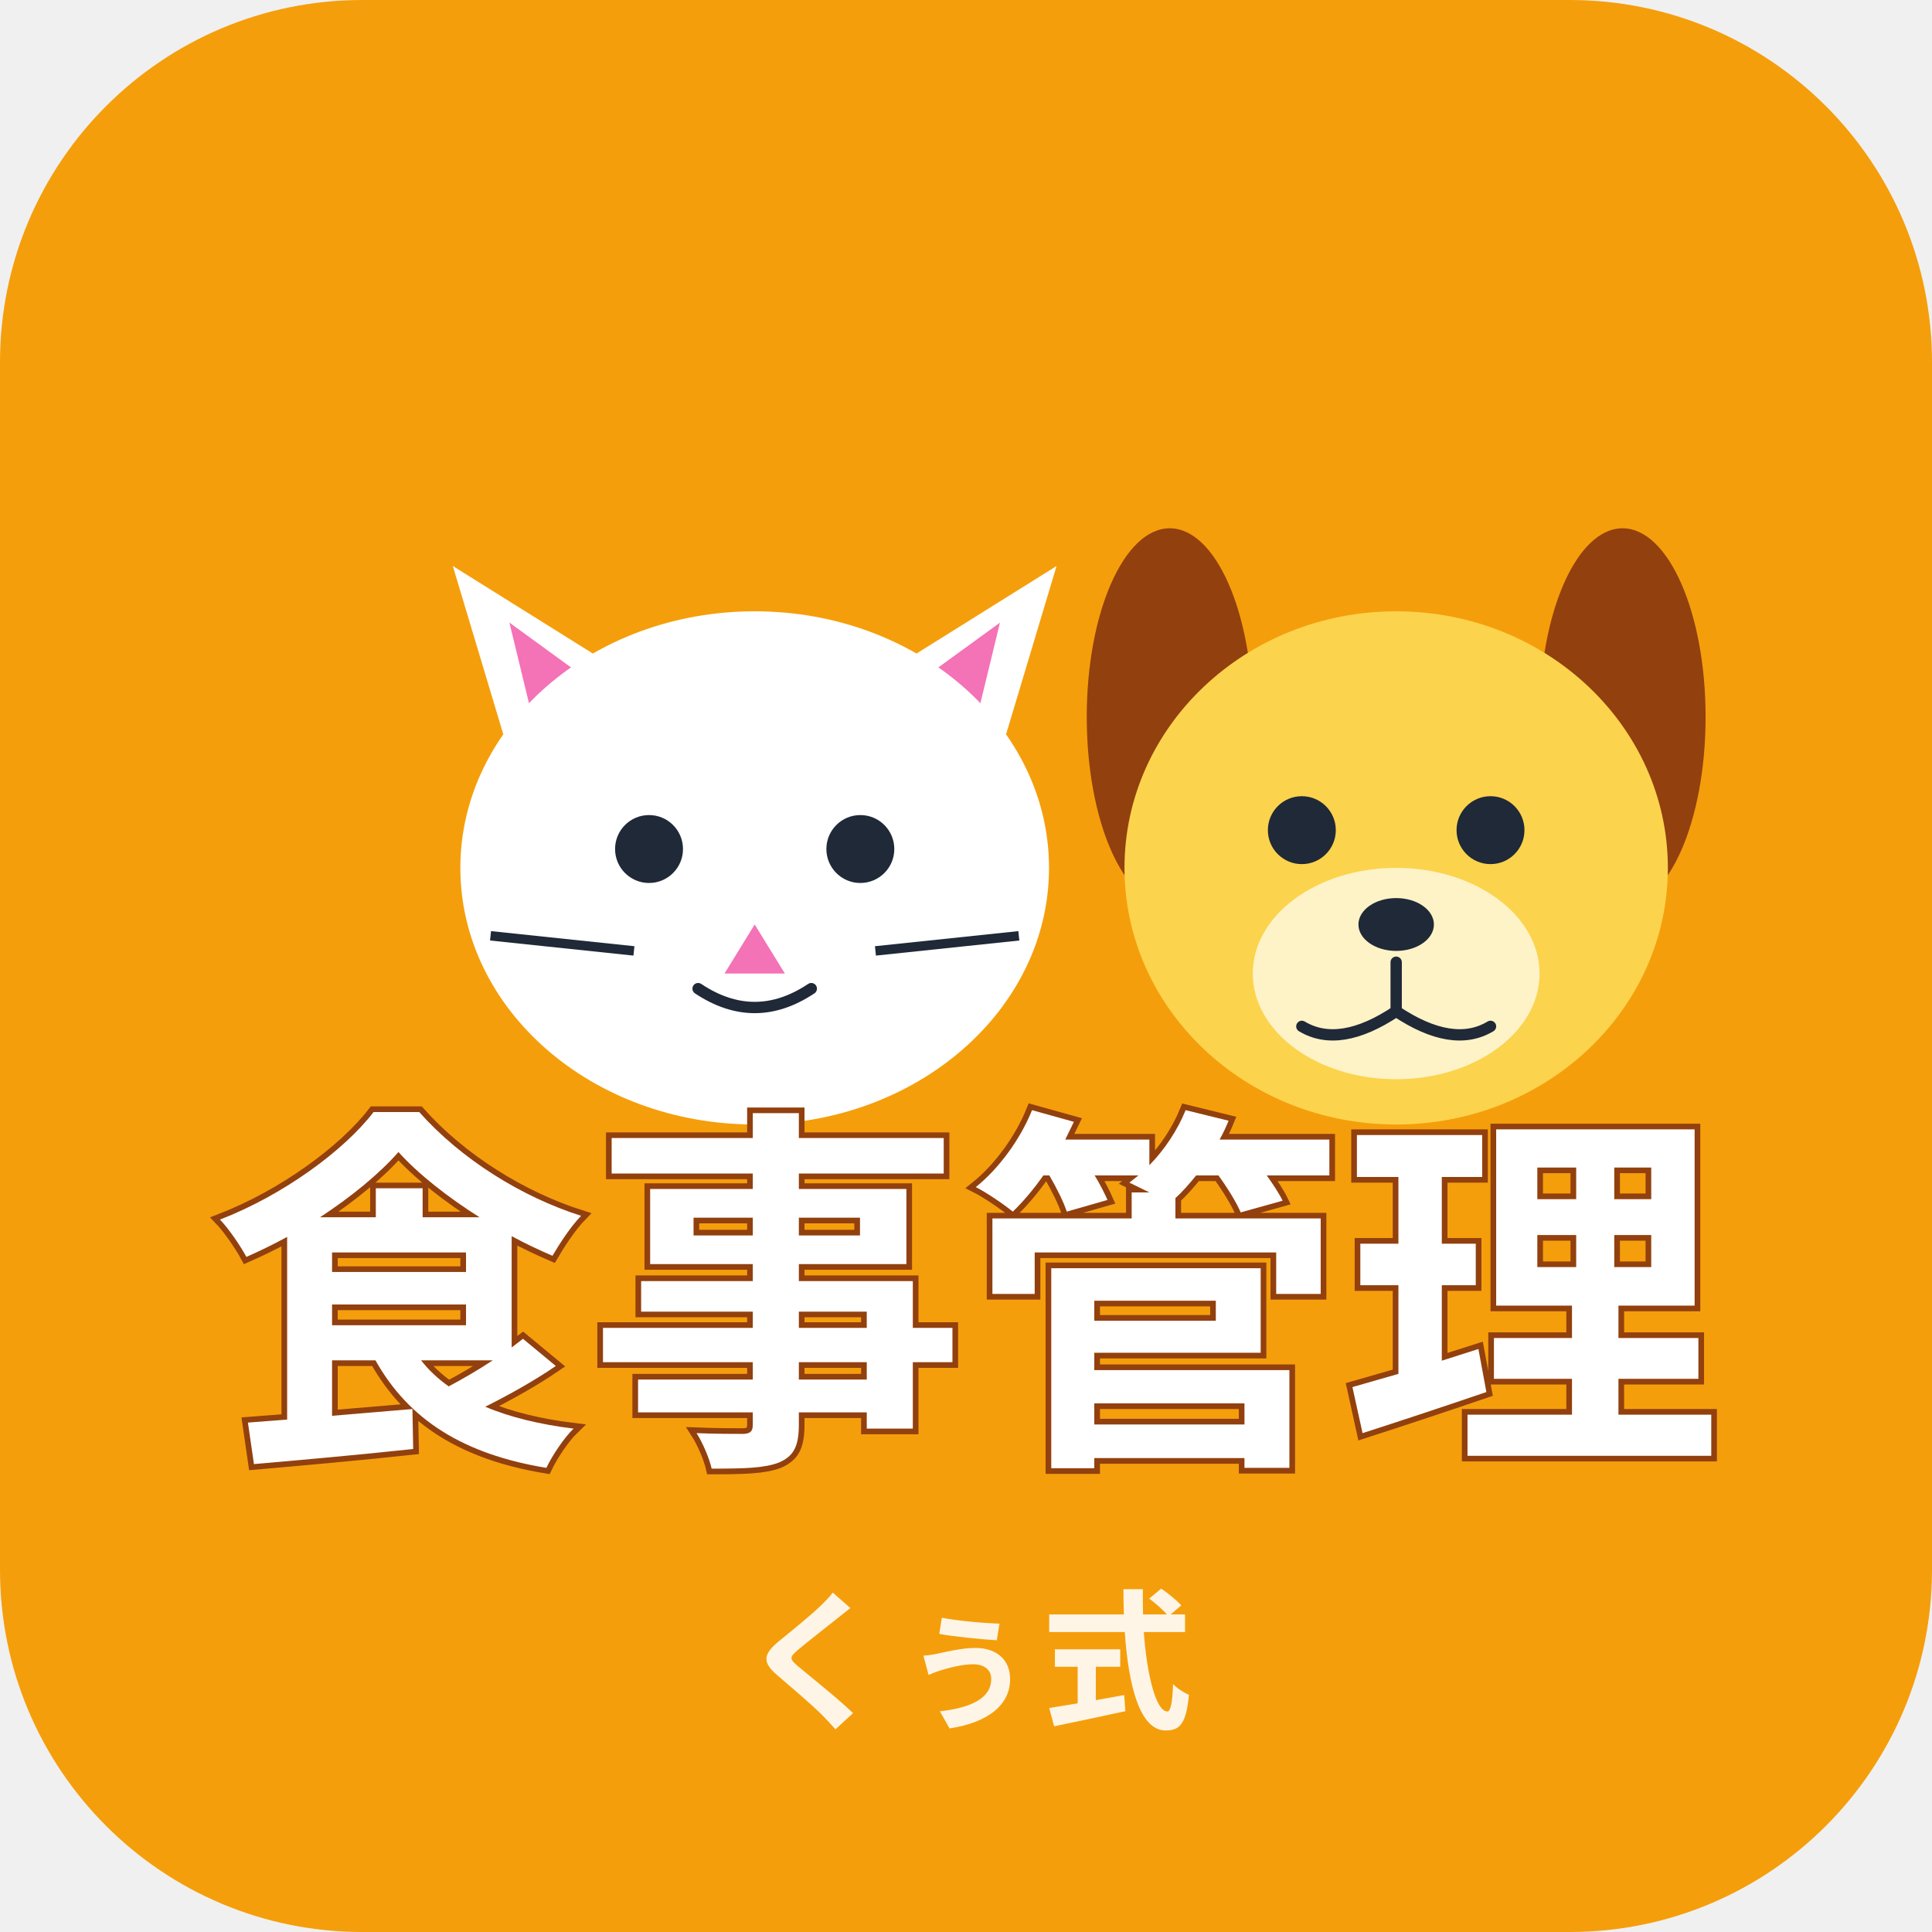
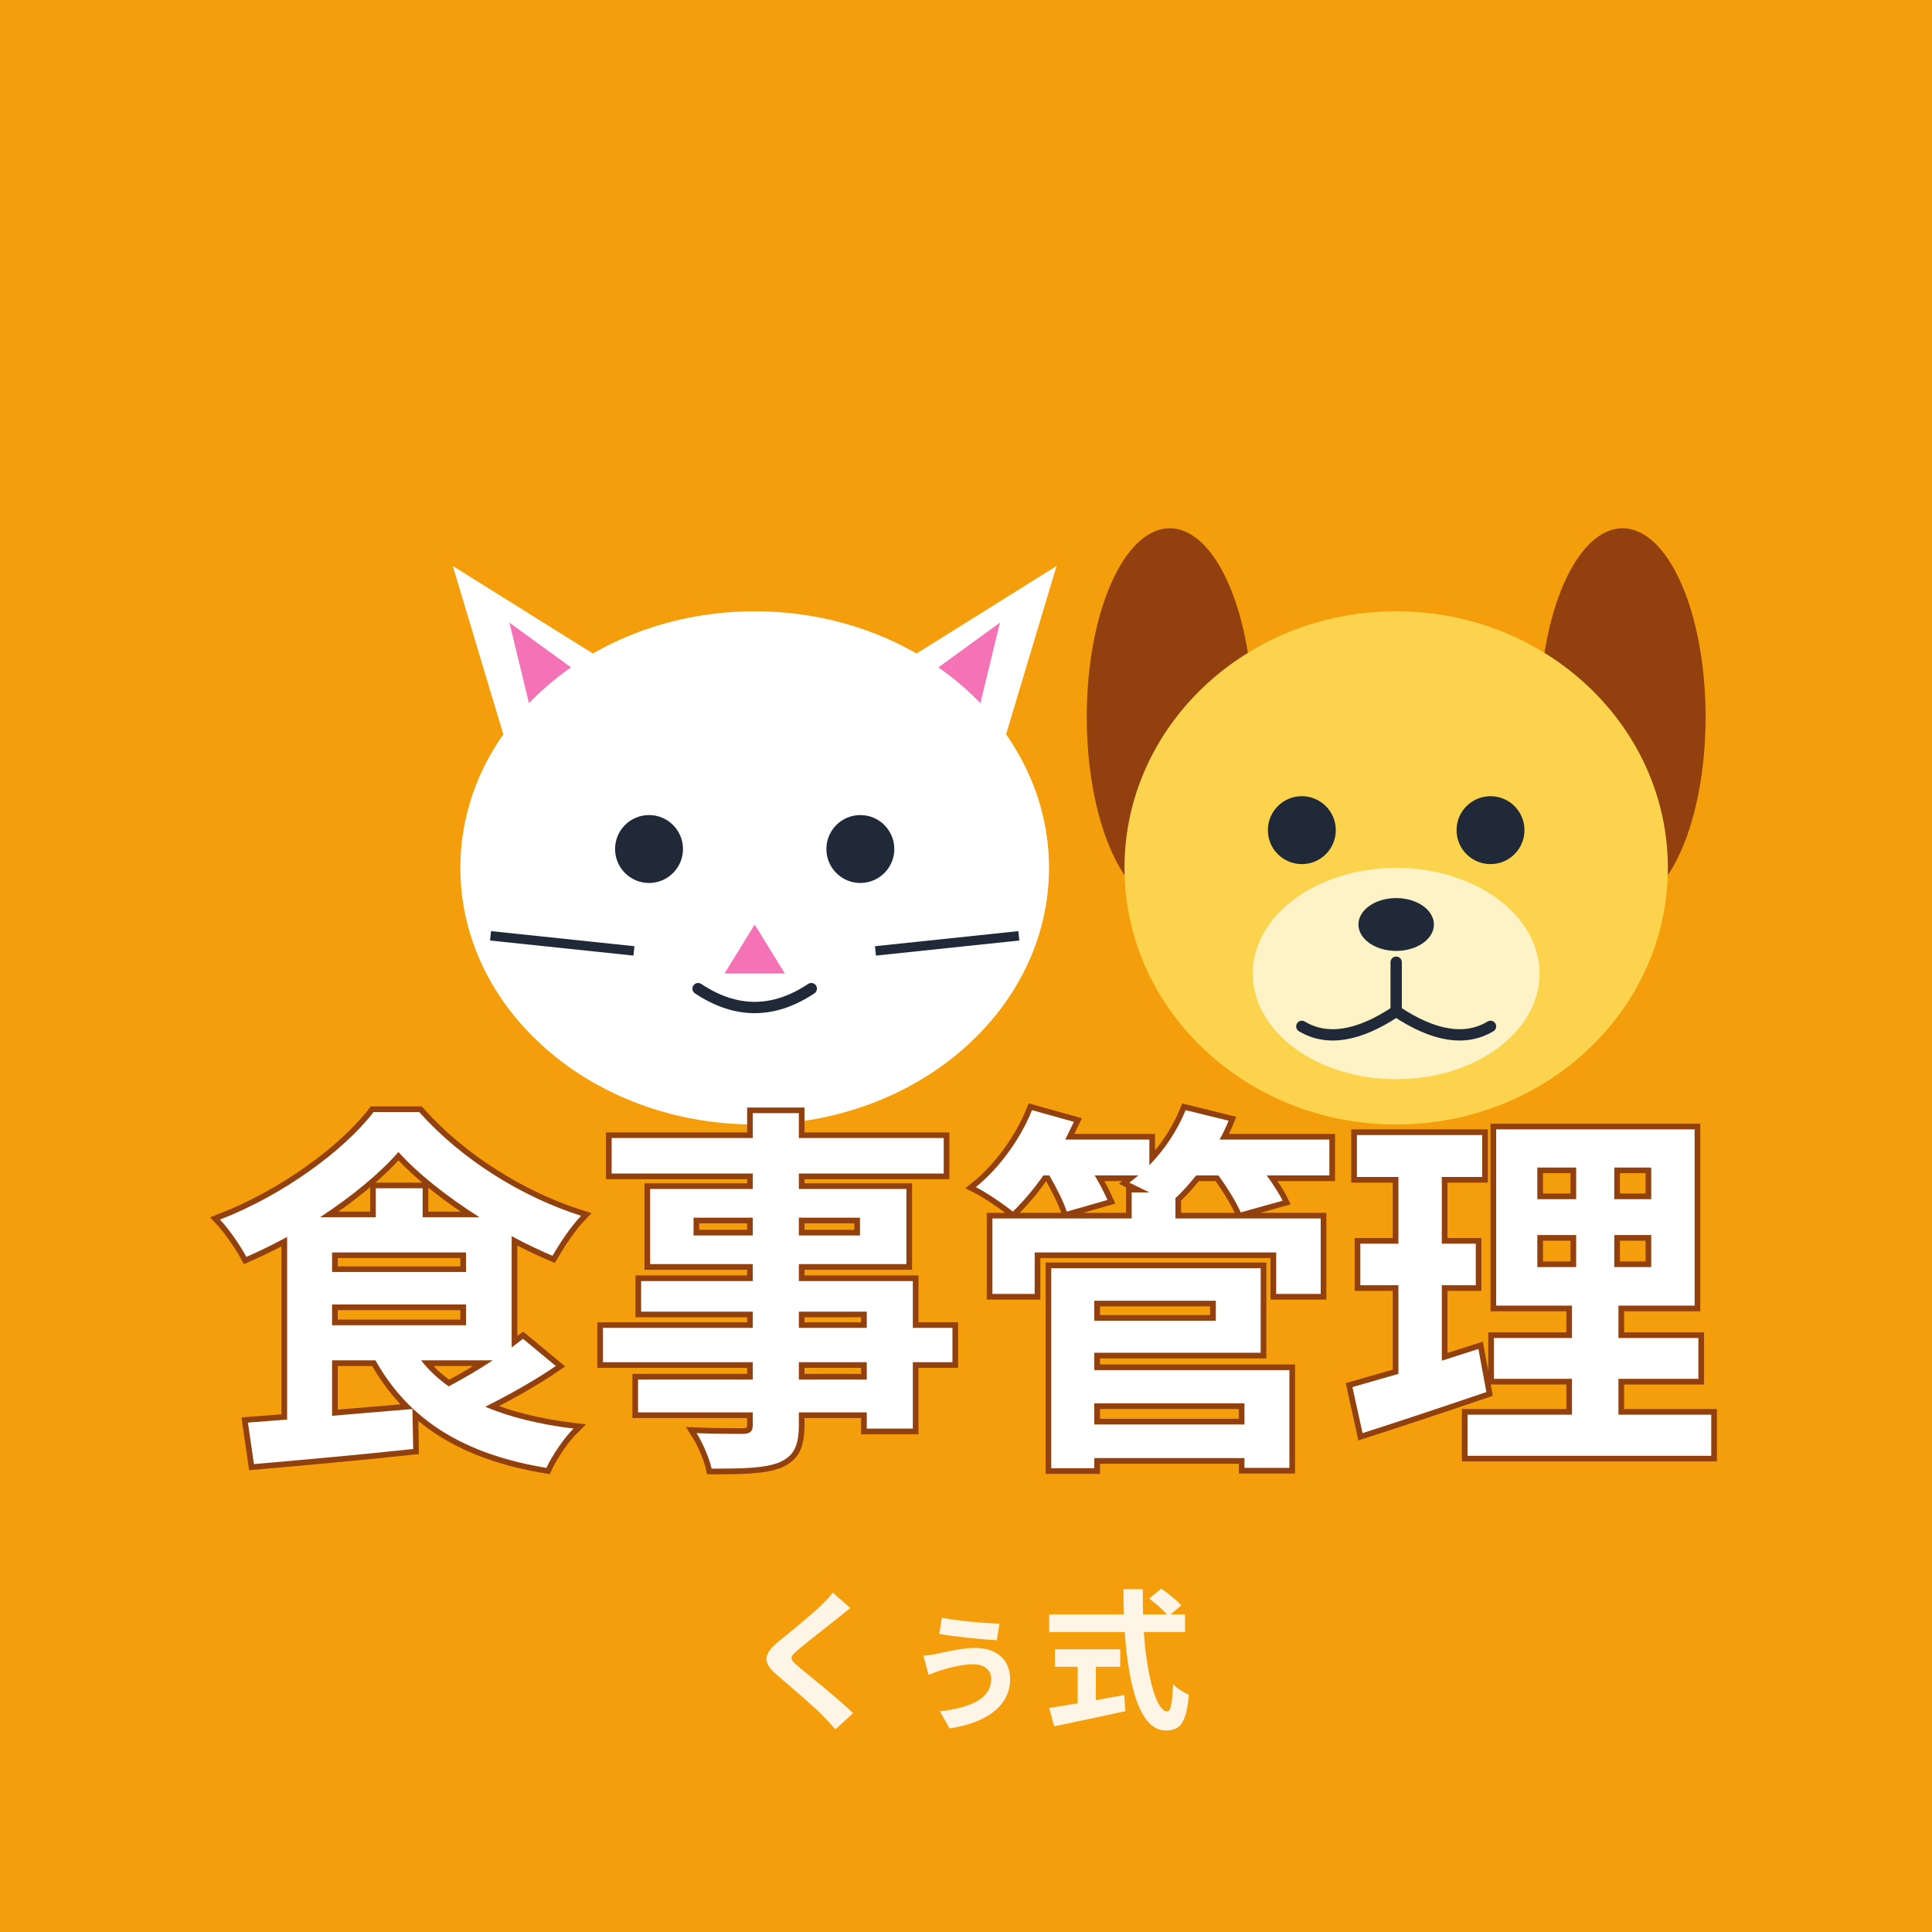
<svg xmlns="http://www.w3.org/2000/svg" viewBox="0 0 512 512">
-   <rect width="512" height="512" rx="96" fill="#F59E0B" />
+   <rect width="512" height="512" fill="#F59E0B" />
  <g transform="translate(120, 110)">
    <polygon points="0,40 30,140 80,90" fill="#FFFFFF" />
    <polygon points="160,40 130,140 80,90" fill="#FFFFFF" />
    <polygon points="15,55 32,125 70,95" fill="#F472B6" />
    <polygon points="145,55 128,125 90,95" fill="#F472B6" />
    <ellipse cx="80" cy="120" rx="78" ry="68" fill="#FFFFFF" />
    <circle cx="52" cy="115" r="9" fill="#1F2937" />
    <circle cx="108" cy="115" r="9" fill="#1F2937" />
    <polygon points="80,135 72,148 88,148" fill="#F472B6" />
    <path d="M 65 152 Q 80 162 95 152" stroke="#1F2937" stroke-width="3" fill="none" stroke-linecap="round" />
    <line x1="10" y1="138" x2="48" y2="142" stroke="#1F2937" stroke-width="2.5" />
    <line x1="112" y1="142" x2="150" y2="138" stroke="#1F2937" stroke-width="2.5" />
  </g>
  <g transform="translate(290, 110)">
    <ellipse cx="20" cy="80" rx="22" ry="50" fill="#92400E" />
    <ellipse cx="140" cy="80" rx="22" ry="50" fill="#92400E" />
    <ellipse cx="80" cy="120" rx="72" ry="68" fill="#FCD34D" />
    <ellipse cx="80" cy="148" rx="38" ry="28" fill="#FEF3C7" />
    <circle cx="55" cy="110" r="9" fill="#1F2937" />
    <circle cx="105" cy="110" r="9" fill="#1F2937" />
    <ellipse cx="80" cy="135" rx="10" ry="7" fill="#1F2937" />
    <path d="M 80 145 L 80 158" stroke="#1F2937" stroke-width="3" stroke-linecap="round" />
    <path d="M 80 158 Q 65 168 55 162" stroke="#1F2937" stroke-width="3" fill="none" stroke-linecap="round" />
    <path d="M 80 158 Q 95 168 105 162" stroke="#1F2937" stroke-width="3" fill="none" stroke-linecap="round" />
  </g>
  <text x="256" y="380" text-anchor="middle" font-family="-apple-system,BlinkMacSystemFont,'Hiragino Sans','Yu Gothic',sans-serif" font-weight="900" font-size="100" fill="#FFFFFF" stroke="#92400E" stroke-width="3" paint-order="stroke">食事管理</text>
  <text x="256" y="455" text-anchor="middle" font-family="-apple-system,BlinkMacSystemFont,sans-serif" font-weight="700" font-size="40" fill="rgba(255,255,255,0.9)">くぅ式</text>
</svg>
